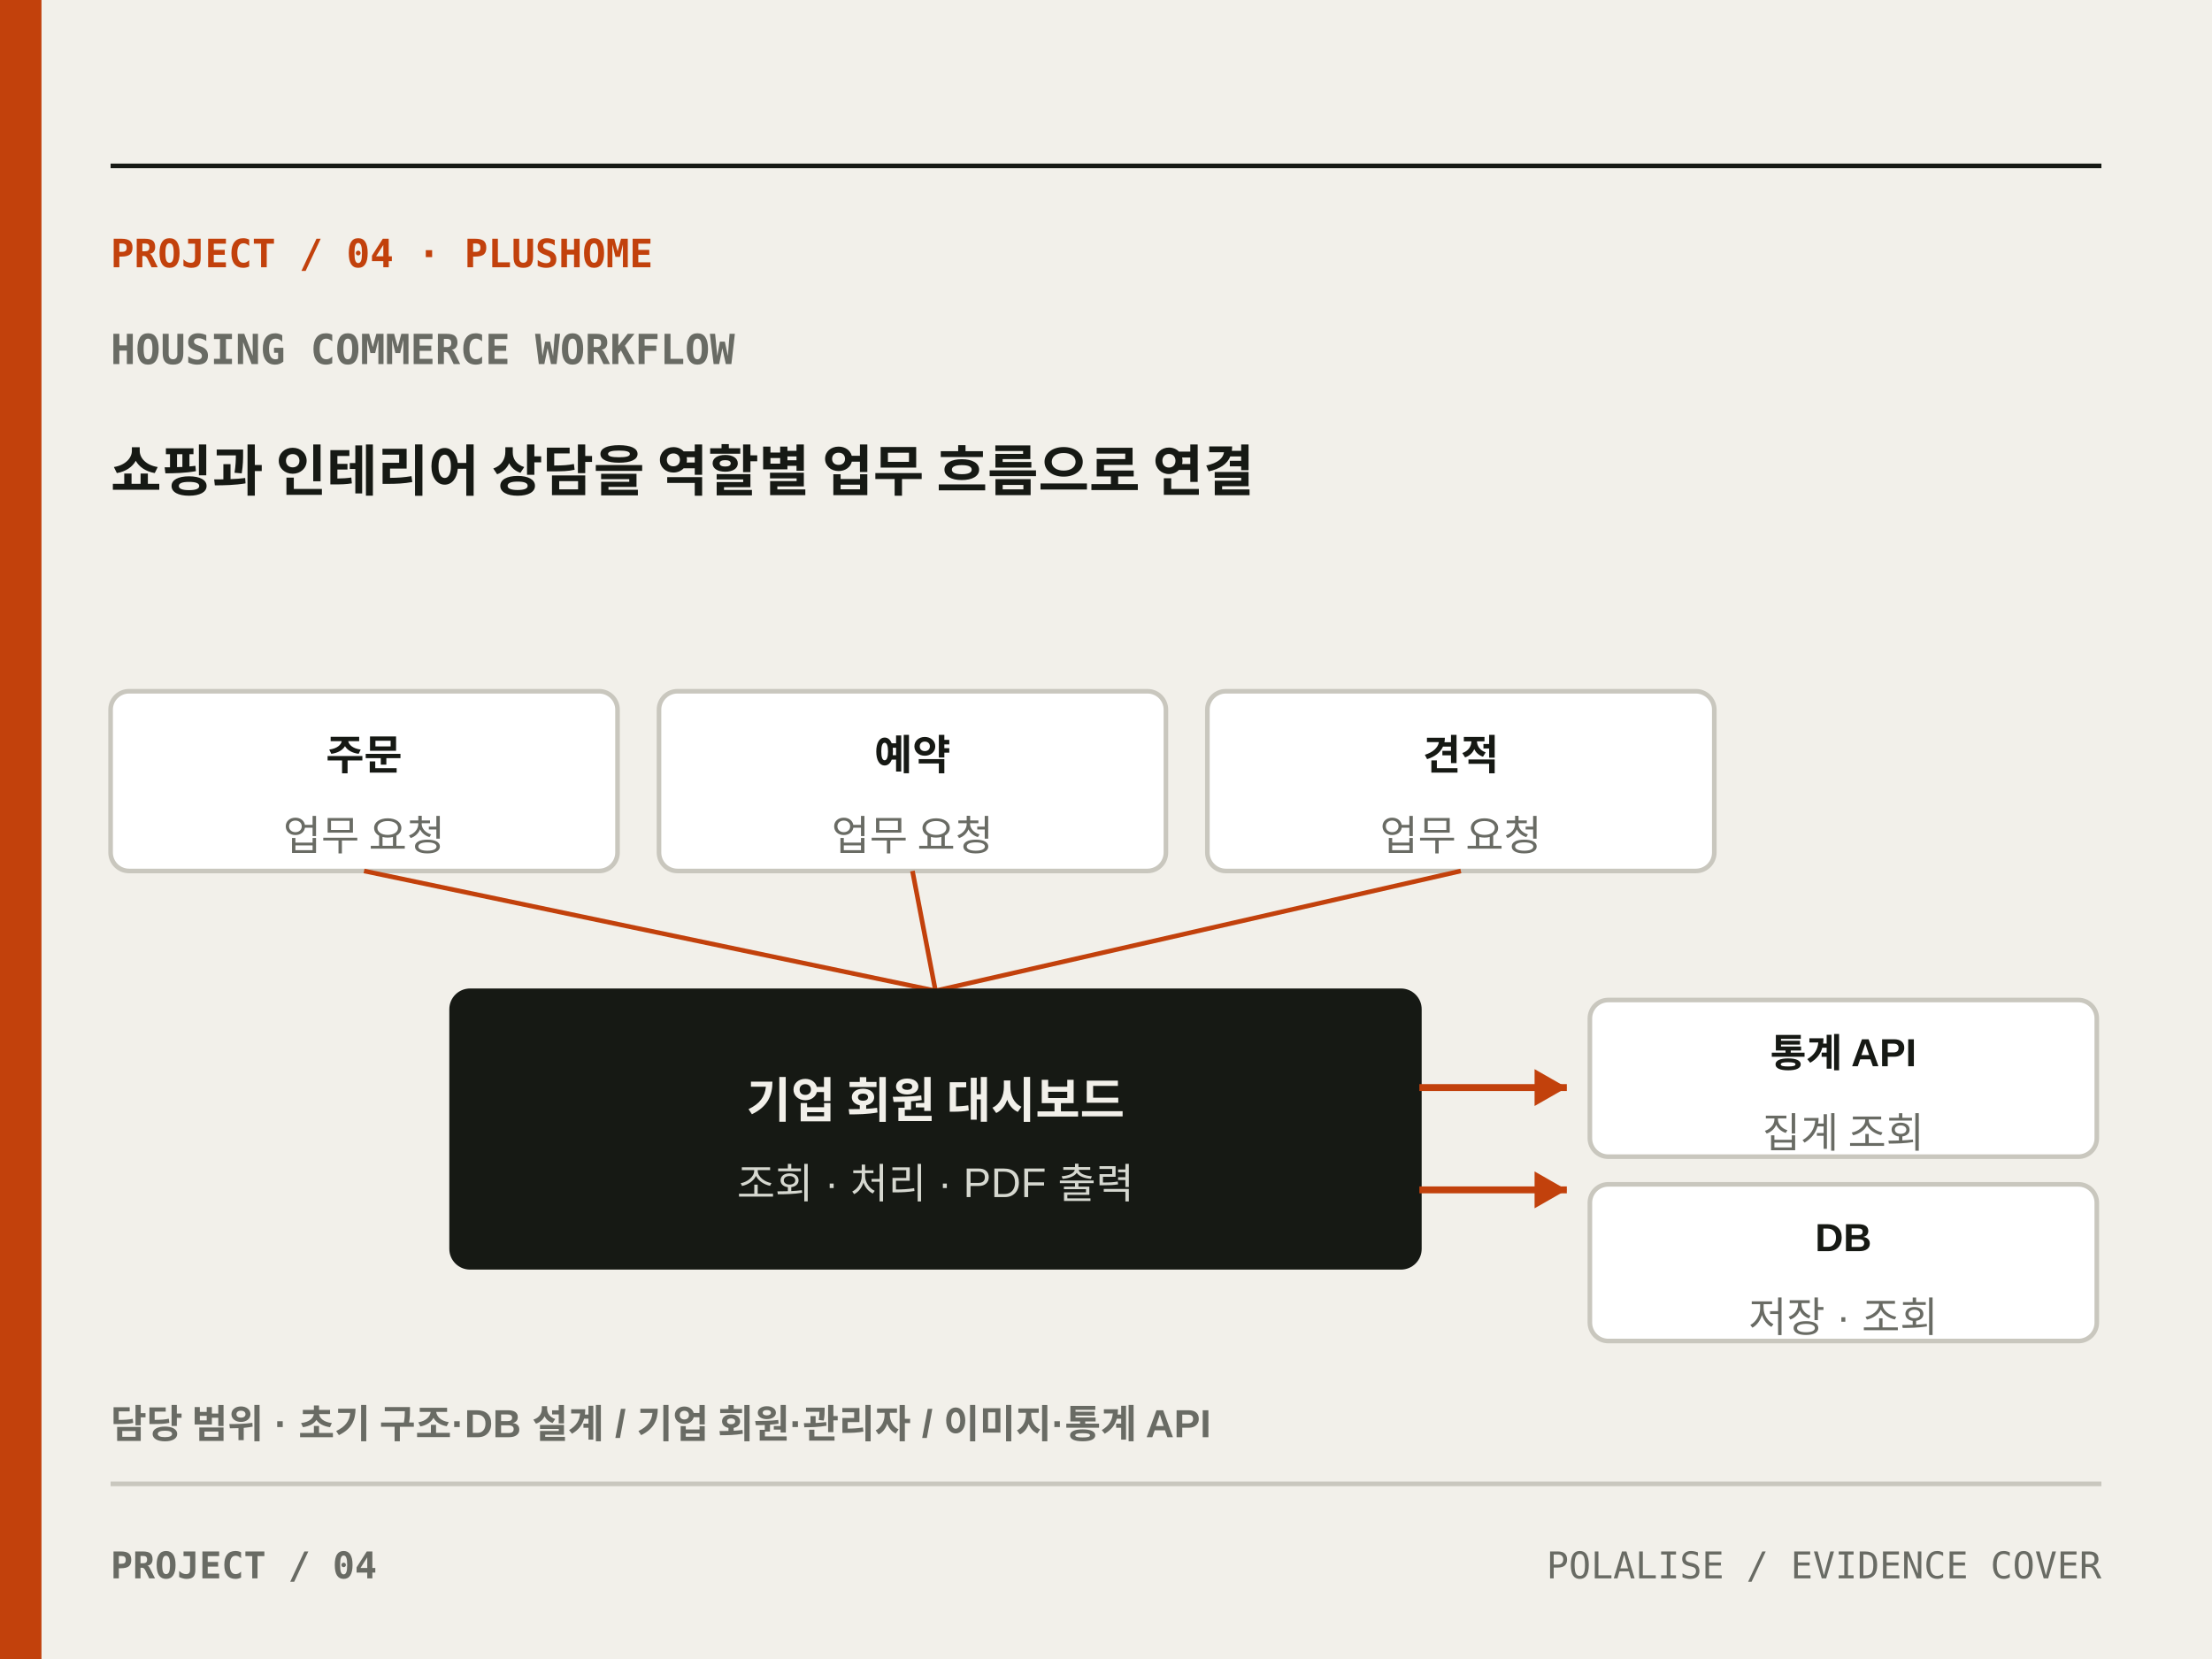
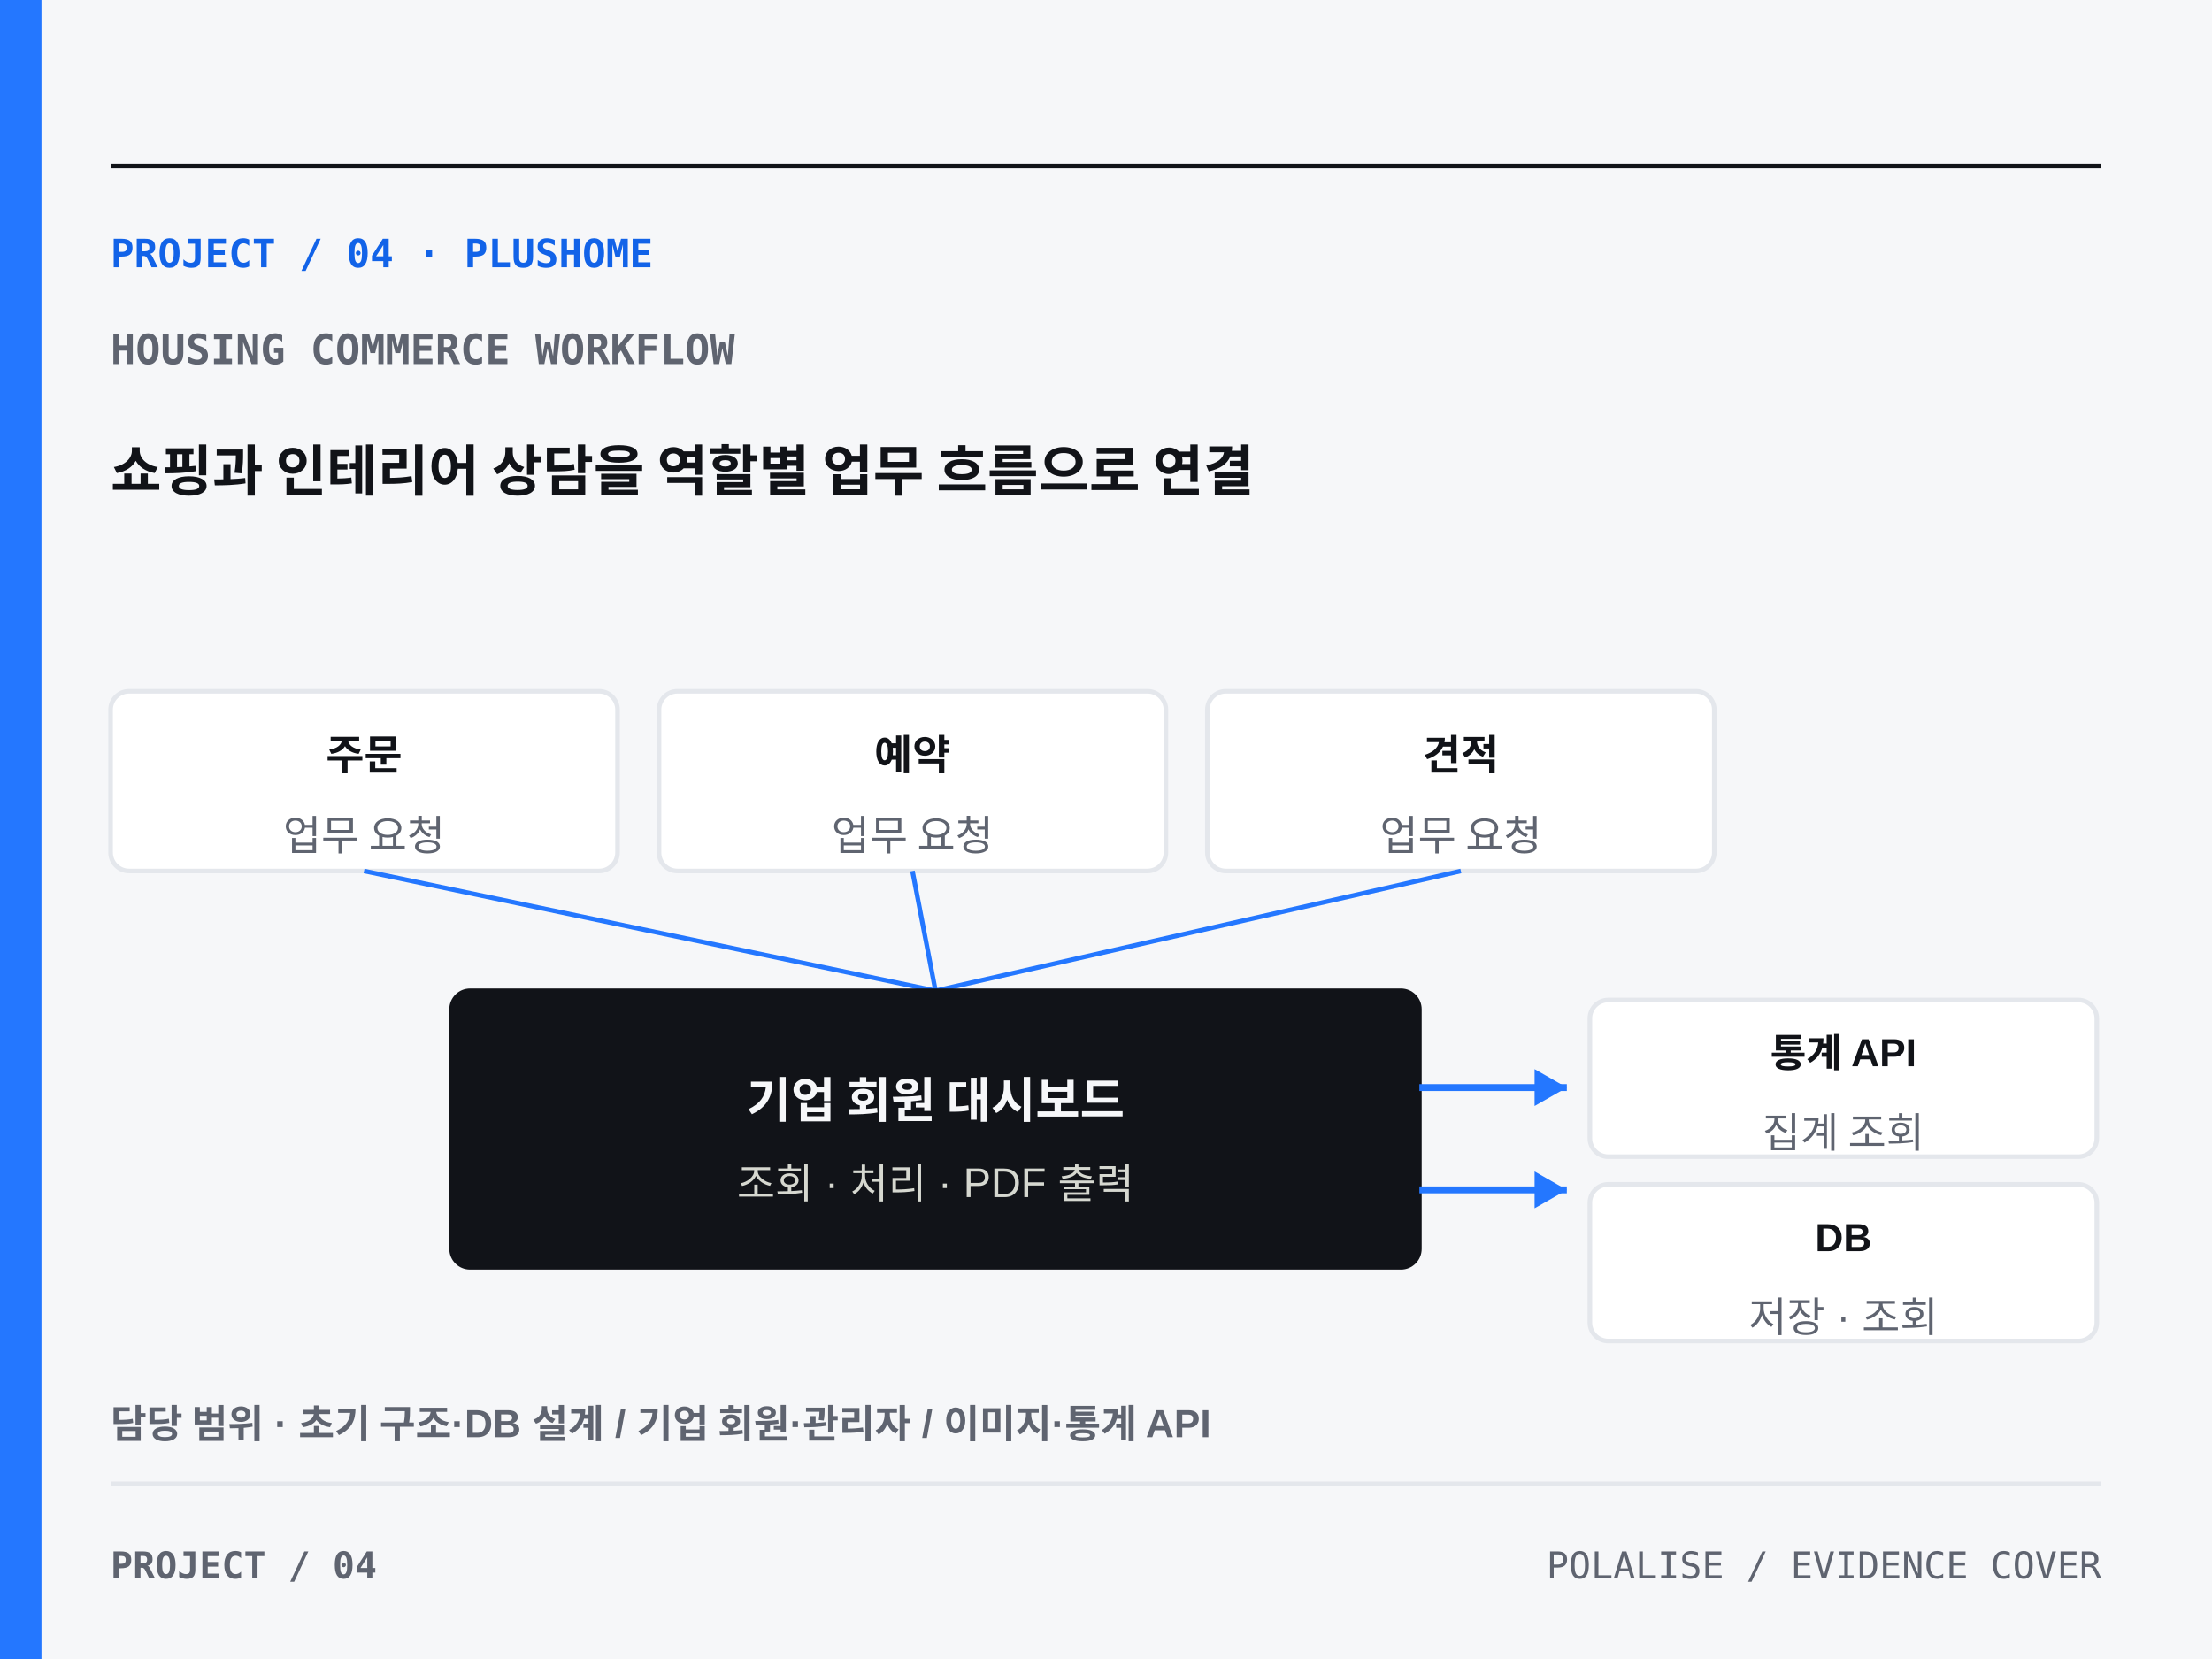
<svg xmlns="http://www.w3.org/2000/svg" viewBox="0 0 960 720" width="960" height="720" role="img" aria-label="쇼핑과 인테리어 상담을 역할별 업무 흐름으로 연결">
-   <rect width="960" height="720" fill="#F2F0EA" />
-   <rect width="18" height="720" fill="#C2410C" />
-   <line x1="48" y1="72" x2="912" y2="72" stroke="#161914" stroke-width="2" />
-   <text x="48" y="116" font-family="IBM Plex Mono, Consolas, monospace" font-size="17" font-weight="700" fill="#C2410C" text-anchor="start">PROJECT / 04 · PLUSHOME</text>
-   <text x="48" y="158" font-family="IBM Plex Mono, Consolas, monospace" font-size="18" font-weight="600" fill="#696B64" text-anchor="start">HOUSING COMMERCE WORKFLOW</text>
-   <text x="48" y="213" font-family="Polalise Sans, Pretendard, Arial, sans-serif" font-size="24" font-weight="700" fill="#161914" text-anchor="start">쇼핑과 인테리어 상담을 역할별 업무 흐름으로 연결</text>
-   <rect x="48" y="300" width="220" height="78" rx="8" fill="#FFFFFF" stroke="#C9C7BE" stroke-width="2" />
-   <text x="158" y="334" font-family="Polalise Sans, Pretendard, Arial, sans-serif" font-size="18" font-weight="700" fill="#161914" text-anchor="middle">주문</text>
-   <text x="158" y="369" font-family="Polalise Sans, Pretendard, Arial, sans-serif" font-size="18" font-weight="500" fill="#696B64" text-anchor="middle">업무 요청</text>
-   <line x1="158" y1="378" x2="406" y2="430" stroke="#C2410C" stroke-width="2" />
-   <rect x="286" y="300" width="220" height="78" rx="8" fill="#FFFFFF" stroke="#C9C7BE" stroke-width="2" />
-   <text x="396" y="334" font-family="Polalise Sans, Pretendard, Arial, sans-serif" font-size="18" font-weight="700" fill="#161914" text-anchor="middle">예약</text>
-   <text x="396" y="369" font-family="Polalise Sans, Pretendard, Arial, sans-serif" font-size="18" font-weight="500" fill="#696B64" text-anchor="middle">업무 요청</text>
-   <line x1="396" y1="378" x2="406" y2="430" stroke="#C2410C" stroke-width="2" />
-   <rect x="524" y="300" width="220" height="78" rx="8" fill="#FFFFFF" stroke="#C9C7BE" stroke-width="2" />
-   <text x="634" y="334" font-family="Polalise Sans, Pretendard, Arial, sans-serif" font-size="18" font-weight="700" fill="#161914" text-anchor="middle">견적</text>
-   <text x="634" y="369" font-family="Polalise Sans, Pretendard, Arial, sans-serif" font-size="18" font-weight="500" fill="#696B64" text-anchor="middle">업무 요청</text>
-   <line x1="634" y1="378" x2="406" y2="430" stroke="#C2410C" stroke-width="2" />
-   <rect x="196" y="430" width="420" height="120" rx="8" fill="#161914" stroke="#161914" stroke-width="2" />
-   <text x="406" y="485" font-family="Polalise Sans, Pretendard, Arial, sans-serif" font-size="21" font-weight="700" fill="#F2F0EA" text-anchor="middle">기업 회원 대시보드</text>
+   <rect width="960" height="720" fill="#F6F7F9" />
+   <rect width="18" height="720" fill="#2477FF" />
+   <line x1="48" y1="72" x2="912" y2="72" stroke="#111318" stroke-width="2" />
+   <text x="48" y="116" font-family="IBM Plex Mono, Consolas, monospace" font-size="17" font-weight="700" fill="#1263E8" text-anchor="start">PROJECT / 04 · PLUSHOME</text>
+   <text x="48" y="158" font-family="IBM Plex Mono, Consolas, monospace" font-size="18" font-weight="600" fill="#5F6470" text-anchor="start">HOUSING COMMERCE WORKFLOW</text>
+   <text x="48" y="213" font-family="Polalise Sans, Pretendard, Arial, sans-serif" font-size="24" font-weight="700" fill="#111318" text-anchor="start">쇼핑과 인테리어 상담을 역할별 업무 흐름으로 연결</text>
+   <rect x="48" y="300" width="220" height="78" rx="8" fill="#FFFFFF" stroke="#E4E7EC" stroke-width="2" />
+   <text x="158" y="334" font-family="Polalise Sans, Pretendard, Arial, sans-serif" font-size="18" font-weight="700" fill="#111318" text-anchor="middle">주문</text>
+   <text x="158" y="369" font-family="Polalise Sans, Pretendard, Arial, sans-serif" font-size="18" font-weight="500" fill="#5F6470" text-anchor="middle">업무 요청</text>
+   <line x1="158" y1="378" x2="406" y2="430" stroke="#2477FF" stroke-width="2" />
+   <rect x="286" y="300" width="220" height="78" rx="8" fill="#FFFFFF" stroke="#E4E7EC" stroke-width="2" />
+   <text x="396" y="334" font-family="Polalise Sans, Pretendard, Arial, sans-serif" font-size="18" font-weight="700" fill="#111318" text-anchor="middle">예약</text>
+   <text x="396" y="369" font-family="Polalise Sans, Pretendard, Arial, sans-serif" font-size="18" font-weight="500" fill="#5F6470" text-anchor="middle">업무 요청</text>
+   <line x1="396" y1="378" x2="406" y2="430" stroke="#2477FF" stroke-width="2" />
+   <rect x="524" y="300" width="220" height="78" rx="8" fill="#FFFFFF" stroke="#E4E7EC" stroke-width="2" />
+   <text x="634" y="334" font-family="Polalise Sans, Pretendard, Arial, sans-serif" font-size="18" font-weight="700" fill="#111318" text-anchor="middle">견적</text>
+   <text x="634" y="369" font-family="Polalise Sans, Pretendard, Arial, sans-serif" font-size="18" font-weight="500" fill="#5F6470" text-anchor="middle">업무 요청</text>
+   <line x1="634" y1="378" x2="406" y2="430" stroke="#2477FF" stroke-width="2" />
+   <rect x="196" y="430" width="420" height="120" rx="8" fill="#111318" stroke="#111318" stroke-width="2" />
+   <text x="406" y="485" font-family="Polalise Sans, Pretendard, Arial, sans-serif" font-size="21" font-weight="700" fill="#F6F7F9" text-anchor="middle">기업 회원 대시보드</text>
  <text x="406" y="520" font-family="Polalise Sans, Pretendard, Arial, sans-serif" font-size="18" font-weight="500" fill="#D6D8D0" text-anchor="middle">조회 · 처리 · PDF 출력</text>
-   <line x1="616" y1="472" x2="680" y2="472" stroke="#C2410C" stroke-width="3" />
-   <path d="M 680 472 l -14 -8 v 16 z" fill="#C2410C" />
-   <line x1="616" y1="516.4" x2="680" y2="516.4" stroke="#C2410C" stroke-width="3" />
-   <path d="M 680 516.4 l -14 -8 v 16 z" fill="#C2410C" />
-   <rect x="690" y="434" width="220" height="68" rx="8" fill="#FFFFFF" stroke="#C9C7BE" stroke-width="2" />
-   <text x="800" y="463" font-family="Polalise Sans, Pretendard, Arial, sans-serif" font-size="17" font-weight="700" fill="#161914" text-anchor="middle">통계 API</text>
-   <text x="800" y="498" font-family="Polalise Sans, Pretendard, Arial, sans-serif" font-size="18" font-weight="500" fill="#696B64" text-anchor="middle">집계 조회</text>
-   <rect x="690" y="514" width="220" height="68" rx="8" fill="#FFFFFF" stroke="#C9C7BE" stroke-width="2" />
-   <text x="800" y="543" font-family="Polalise Sans, Pretendard, Arial, sans-serif" font-size="17" font-weight="700" fill="#161914" text-anchor="middle">DB</text>
-   <text x="800" y="578" font-family="Polalise Sans, Pretendard, Arial, sans-serif" font-size="18" font-weight="500" fill="#696B64" text-anchor="middle">저장 · 조회</text>
-   <text x="48" y="624" font-family="Polalise Sans, Pretendard, Arial, sans-serif" font-size="17" font-weight="650" fill="#696B64" text-anchor="start">담당 범위 · 초기 구조·DB 설계 / 기업 회원·관리자 / 이미지·통계 API</text>
-   <line x1="48" y1="644" x2="912" y2="644" stroke="#C9C7BE" stroke-width="2" />
-   <text x="48" y="685" font-family="IBM Plex Mono, Consolas, monospace" font-size="16" font-weight="700" fill="#696B64" text-anchor="start">PROJECT / 04</text>
-   <text x="912" y="685" font-family="IBM Plex Mono, Consolas, monospace" font-size="16" font-weight="500" fill="#696B64" text-anchor="end">POLALISE / EVIDENCE COVER</text>
+   <line x1="616" y1="472" x2="680" y2="472" stroke="#2477FF" stroke-width="3" />
+   <path d="M 680 472 l -14 -8 v 16 z" fill="#2477FF" />
+   <line x1="616" y1="516.4" x2="680" y2="516.4" stroke="#2477FF" stroke-width="3" />
+   <path d="M 680 516.4 l -14 -8 v 16 z" fill="#2477FF" />
+   <rect x="690" y="434" width="220" height="68" rx="8" fill="#FFFFFF" stroke="#E4E7EC" stroke-width="2" />
+   <text x="800" y="463" font-family="Polalise Sans, Pretendard, Arial, sans-serif" font-size="17" font-weight="700" fill="#111318" text-anchor="middle">통계 API</text>
+   <text x="800" y="498" font-family="Polalise Sans, Pretendard, Arial, sans-serif" font-size="18" font-weight="500" fill="#5F6470" text-anchor="middle">집계 조회</text>
+   <rect x="690" y="514" width="220" height="68" rx="8" fill="#FFFFFF" stroke="#E4E7EC" stroke-width="2" />
+   <text x="800" y="543" font-family="Polalise Sans, Pretendard, Arial, sans-serif" font-size="17" font-weight="700" fill="#111318" text-anchor="middle">DB</text>
+   <text x="800" y="578" font-family="Polalise Sans, Pretendard, Arial, sans-serif" font-size="18" font-weight="500" fill="#5F6470" text-anchor="middle">저장 · 조회</text>
+   <text x="48" y="624" font-family="Polalise Sans, Pretendard, Arial, sans-serif" font-size="17" font-weight="650" fill="#5F6470" text-anchor="start">담당 범위 · 초기 구조·DB 설계 / 기업 회원·관리자 / 이미지·통계 API</text>
+   <line x1="48" y1="644" x2="912" y2="644" stroke="#E4E7EC" stroke-width="2" />
+   <text x="48" y="685" font-family="IBM Plex Mono, Consolas, monospace" font-size="16" font-weight="700" fill="#5F6470" text-anchor="start">PROJECT / 04</text>
+   <text x="912" y="685" font-family="IBM Plex Mono, Consolas, monospace" font-size="16" font-weight="500" fill="#5F6470" text-anchor="end">POLALISE / EVIDENCE COVER</text>
</svg>
